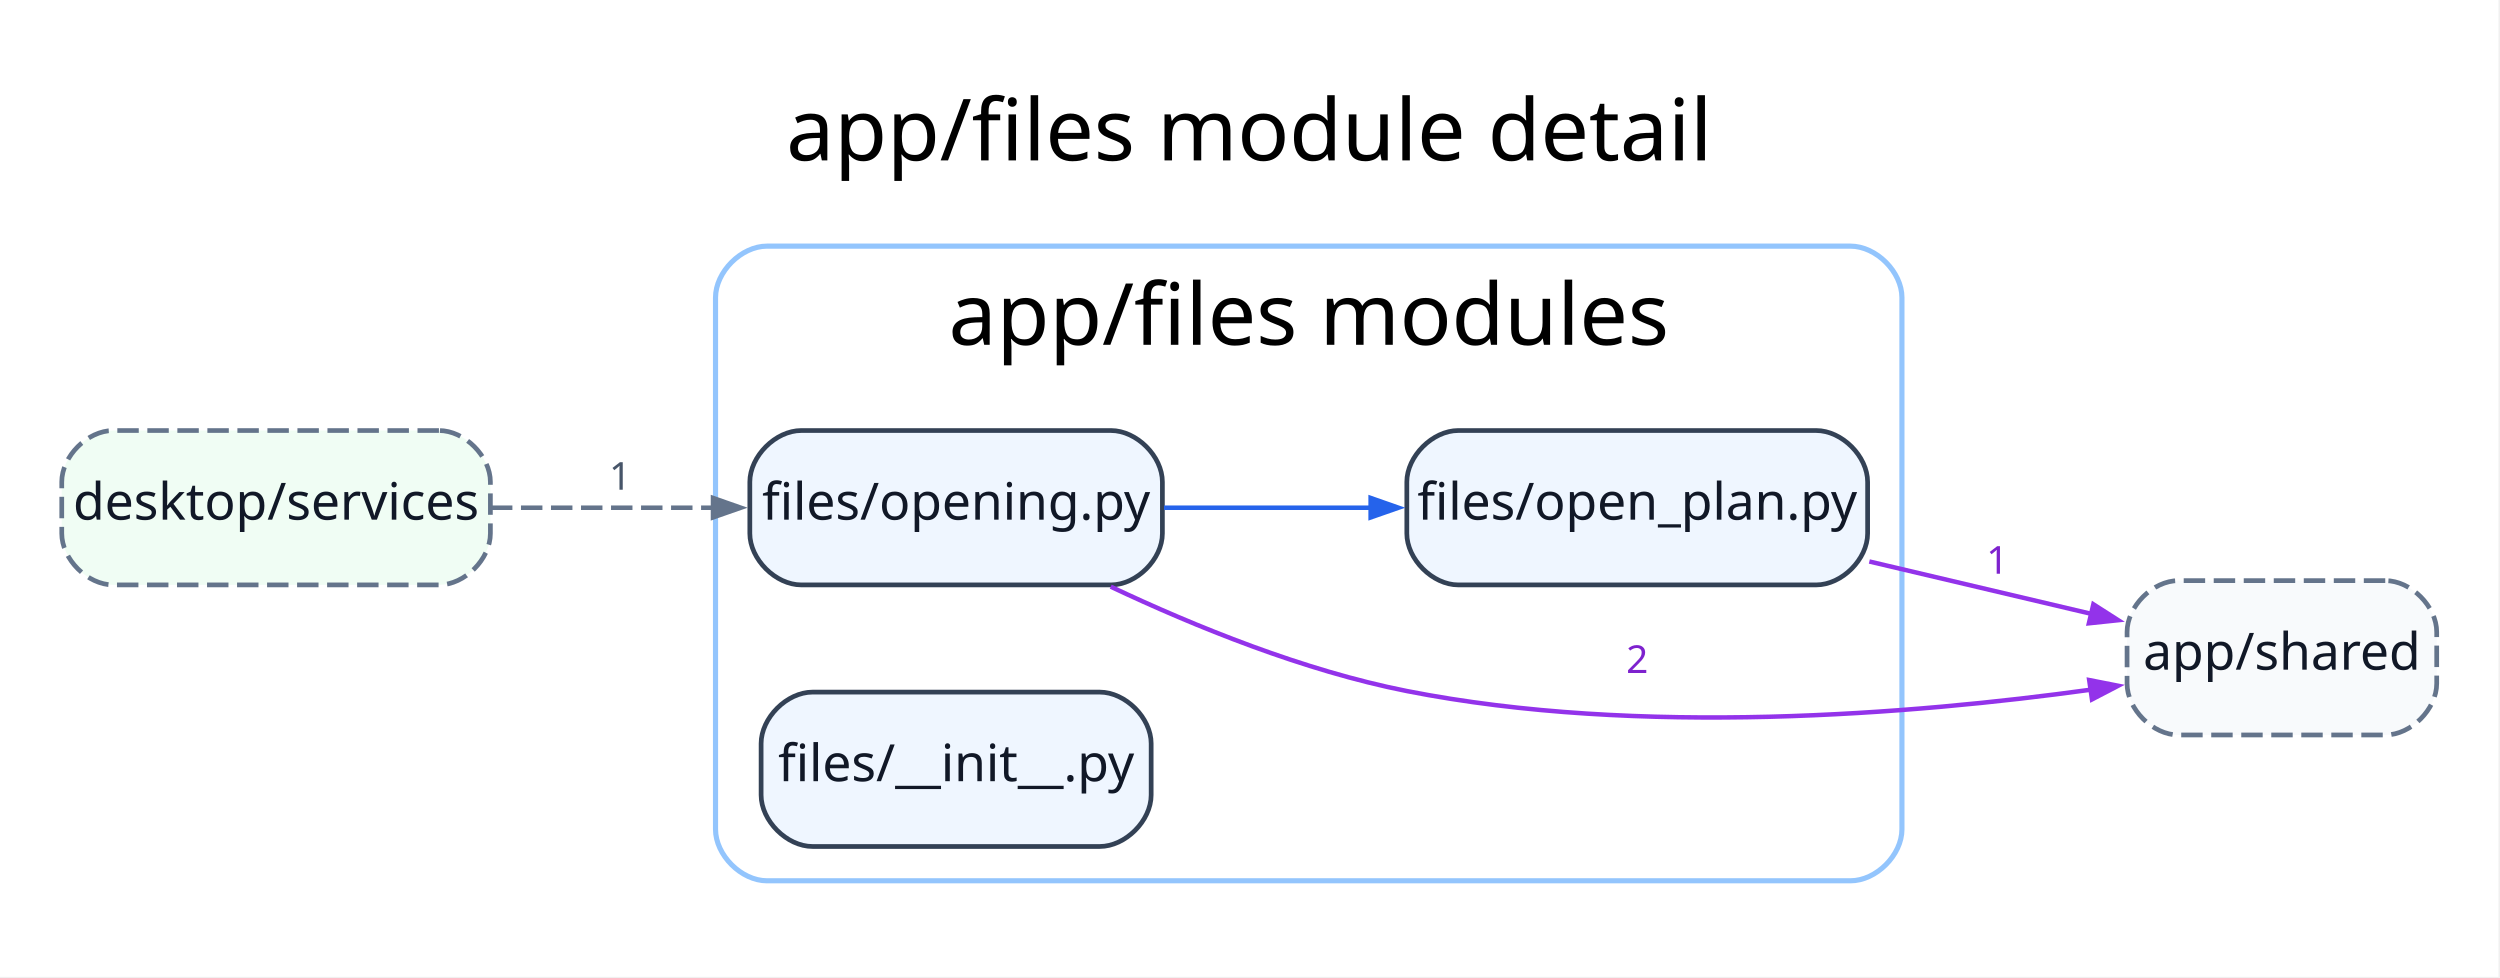
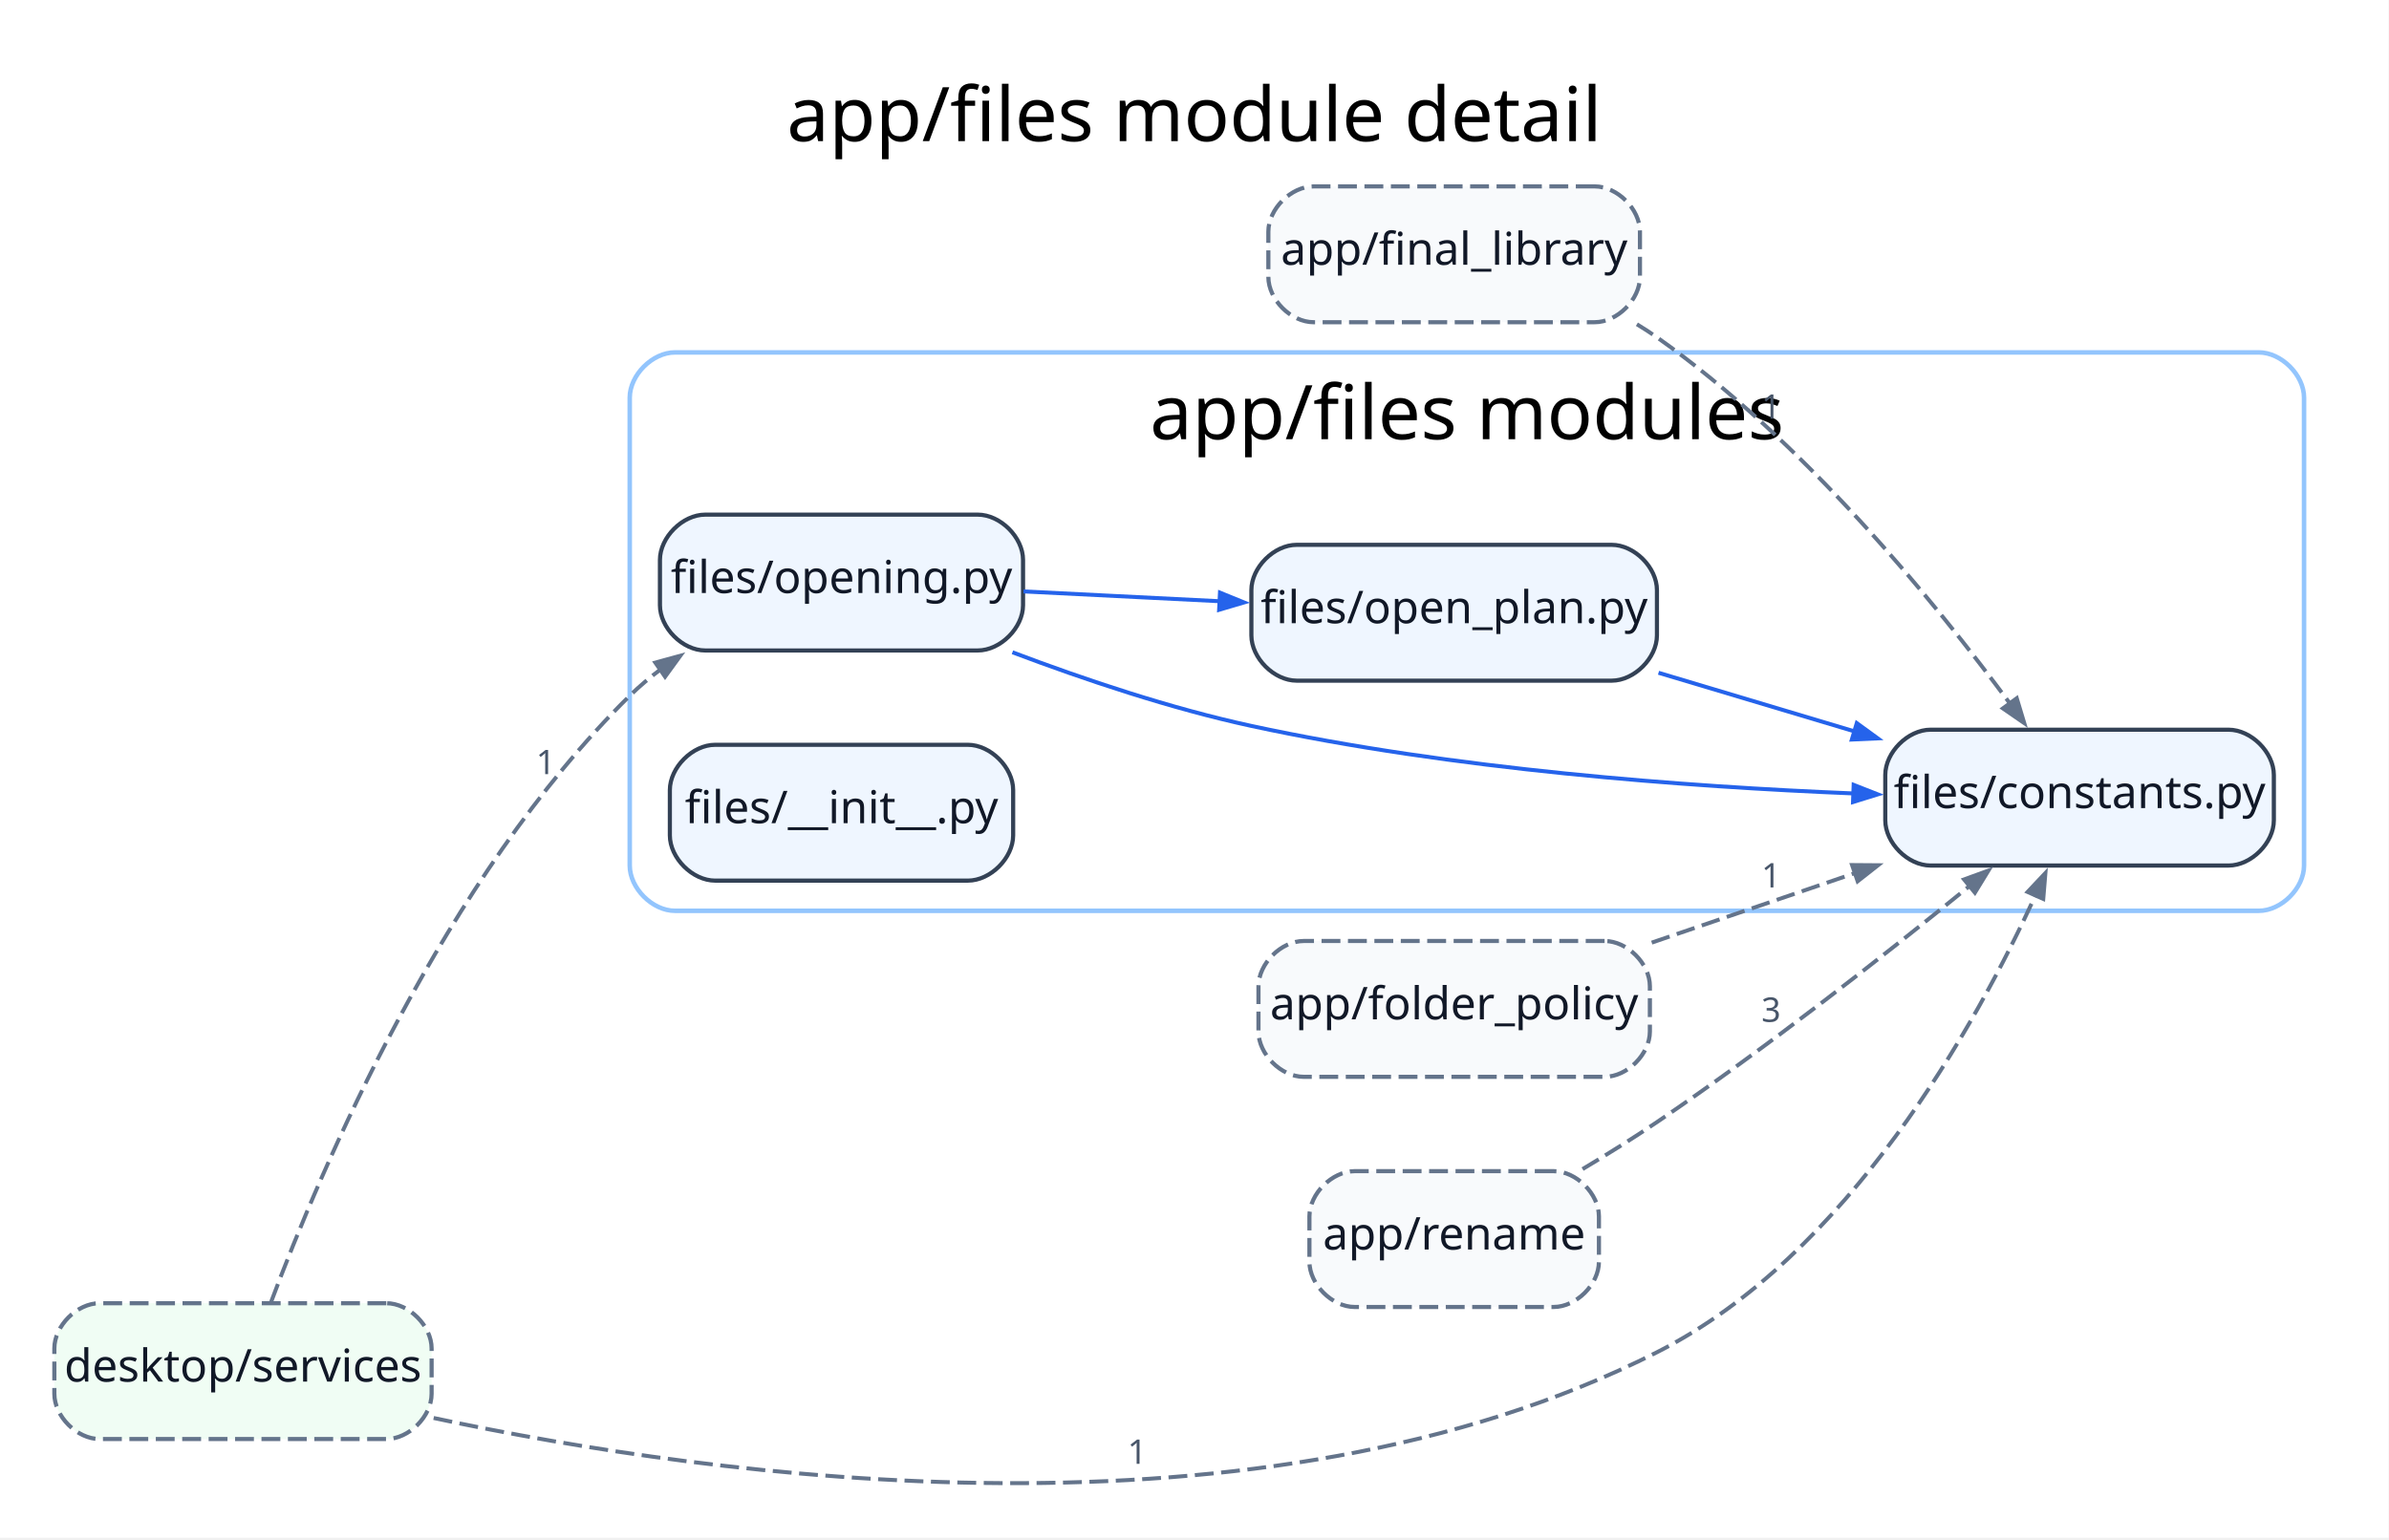
- <svg xmlns="http://www.w3.org/2000/svg" width="583pt" height="228pt" viewBox="0.00 0.00 583.00 228.00">
-   <g id="graph0" class="graph" transform="scale(1 1) rotate(0) translate(14.4 213.4)">
-     <polygon fill="white" stroke="none" points="-14.4,14.4 -14.4,-213.4 568.24,-213.4 568.24,14.4 -14.4,14.4" />
-     <text xml:space="preserve" text-anchor="middle" x="276.92" y="-176" font-family="Segoe UI" font-size="20.00">app/files module detail</text>
+ <svg xmlns="http://www.w3.org/2000/svg" width="633pt" height="408pt" viewBox="0.00 0.00 633.00 408.00">
+   <g id="graph0" class="graph" transform="scale(1 1) rotate(0) translate(14.4 393.16)">
+     <polygon fill="white" stroke="none" points="-14.4,14.4 -14.4,-393.16 618.49,-393.16 618.49,14.4 -14.4,14.4" />
+     <text xml:space="preserve" text-anchor="middle" x="302.05" y="-355.76" font-family="Segoe UI" font-size="20.00">app/files module detail</text>
    <g id="clust1" class="cluster">
-       <path fill="white" stroke="#93c5fd" stroke-width="1.2" d="M164.46,-8C164.46,-8 417.13,-8 417.13,-8 423.13,-8 429.13,-14 429.13,-20 429.13,-20 429.13,-144 429.13,-144 429.13,-150 423.13,-156 417.13,-156 417.13,-156 164.46,-156 164.46,-156 158.46,-156 152.46,-150 152.46,-144 152.46,-144 152.46,-20 152.46,-20 152.46,-14 158.46,-8 164.46,-8" />
-       <text xml:space="preserve" text-anchor="middle" x="290.8" y="-133" font-family="Segoe UI" font-size="20.00">app/files modules</text>
+       <path fill="white" stroke="#93c5fd" stroke-width="1.2" d="M164.46,-151.76C164.46,-151.76 584.09,-151.76 584.09,-151.76 590.09,-151.76 596.09,-157.76 596.09,-163.76 596.09,-163.76 596.09,-287.76 596.09,-287.76 596.09,-293.76 590.09,-299.76 584.09,-299.76 584.09,-299.76 164.46,-299.76 164.46,-299.76 158.46,-299.76 152.46,-293.76 152.46,-287.76 152.46,-287.76 152.46,-163.76 152.46,-163.76 152.46,-157.76 158.46,-151.76 164.46,-151.76" />
+       <text xml:space="preserve" text-anchor="middle" x="374.28" y="-276.76" font-family="Segoe UI" font-size="20.00">app/files modules</text>
    </g>
    <g id="node1" class="node">
-       <path fill="#eff6ff" stroke="#334155" stroke-width="1.1" d="M242.05,-52C242.05,-52 175.09,-52 175.09,-52 169.09,-52 163.09,-46 163.09,-40 163.09,-40 163.09,-28 163.09,-28 163.09,-22 169.09,-16 175.09,-16 175.09,-16 242.05,-16 242.05,-16 248.05,-16 254.05,-22 254.05,-28 254.05,-28 254.05,-40 254.05,-40 254.05,-46 248.05,-52 242.05,-52" />
-       <text xml:space="preserve" text-anchor="middle" x="208.57" y="-31.23" font-family="Segoe UI" font-size="12.00" fill="#111827">files/__init__.py</text>
+       <path fill="#eff6ff" stroke="#334155" stroke-width="1.1" d="M242.05,-195.76C242.05,-195.76 175.09,-195.76 175.09,-195.76 169.09,-195.76 163.09,-189.76 163.09,-183.76 163.09,-183.76 163.09,-171.76 163.09,-171.76 163.09,-165.76 169.09,-159.76 175.09,-159.76 175.09,-159.76 242.05,-159.76 242.05,-159.76 248.05,-159.76 254.05,-165.76 254.05,-171.76 254.05,-171.76 254.05,-183.76 254.05,-183.76 254.05,-189.76 248.05,-195.76 242.05,-195.76" />
+       <text xml:space="preserve" text-anchor="middle" x="208.57" y="-174.99" font-family="Segoe UI" font-size="12.00" fill="#111827">files/__init__.py</text>
    </g>
    <g id="node2" class="node">
-       <path fill="#eff6ff" stroke="#334155" stroke-width="1.1" d="M409.13,-113C409.13,-113 325.67,-113 325.67,-113 319.67,-113 313.67,-107 313.67,-101 313.67,-101 313.67,-89 313.67,-89 313.67,-83 319.67,-77 325.67,-77 325.67,-77 409.13,-77 409.13,-77 415.13,-77 421.13,-83 421.13,-89 421.13,-89 421.13,-101 421.13,-101 421.13,-107 415.13,-113 409.13,-113" />
-       <text xml:space="preserve" text-anchor="middle" x="367.4" y="-92.22" font-family="Segoe UI" font-size="12.00" fill="#111827">files/open_plan.py</text>
+       <path fill="#eff6ff" stroke="#334155" stroke-width="1.1" d="M576.09,-199.76C576.09,-199.76 497.13,-199.76 497.13,-199.76 491.13,-199.76 485.13,-193.76 485.13,-187.76 485.13,-187.76 485.13,-175.76 485.13,-175.76 485.13,-169.76 491.13,-163.76 497.13,-163.76 497.13,-163.76 576.09,-163.76 576.09,-163.76 582.09,-163.76 588.09,-169.76 588.09,-175.76 588.09,-175.76 588.09,-187.76 588.09,-187.76 588.09,-193.76 582.09,-199.76 576.09,-199.76" />
+       <text xml:space="preserve" text-anchor="middle" x="536.61" y="-178.99" font-family="Segoe UI" font-size="12.00" fill="#111827">files/constants.py</text>
+     </g>
+     <g id="node3" class="node">
+       <path fill="#eff6ff" stroke="#334155" stroke-width="1.1" d="M412.63,-248.76C412.63,-248.76 329.17,-248.76 329.17,-248.76 323.17,-248.76 317.17,-242.76 317.17,-236.76 317.17,-236.76 317.17,-224.76 317.17,-224.76 317.17,-218.76 323.17,-212.76 329.17,-212.76 329.17,-212.76 412.63,-212.76 412.63,-212.76 418.63,-212.76 424.63,-218.76 424.63,-224.76 424.63,-224.76 424.63,-236.76 424.63,-236.76 424.63,-242.76 418.63,-248.76 412.63,-248.76" />
+       <text xml:space="preserve" text-anchor="middle" x="370.9" y="-227.99" font-family="Segoe UI" font-size="12.00" fill="#111827">files/open_plan.py</text>
+     </g>
+     <g id="edge1" class="edge">
+       <path fill="none" stroke="#2563eb" stroke-width="1.05" d="M425.05,-214.85C441.65,-209.89 460.05,-204.38 477,-199.31" />
+       <polygon fill="#2563eb" stroke="#2563eb" stroke-width="1.05" points="477.58,-201.51 483.15,-197.46 476.27,-197.15 477.58,-201.51" />
    </g>
    <g id="node4" class="node">
-       <path fill="#f8fafc" stroke="#64748b" stroke-width="1.1" stroke-dasharray="5,2" d="M541.84,-78C541.84,-78 493.63,-78 493.63,-78 487.63,-78 481.63,-72 481.63,-66 481.63,-66 481.63,-54 481.63,-54 481.63,-48 487.63,-42 493.63,-42 493.63,-42 541.84,-42 541.84,-42 547.84,-42 553.84,-48 553.84,-54 553.84,-54 553.84,-66 553.84,-66 553.84,-72 547.84,-78 541.84,-78" />
-       <text xml:space="preserve" text-anchor="middle" x="517.74" y="-57.23" font-family="Segoe UI" font-size="12.00" fill="#111827">app/shared</text>
+       <path fill="#eff6ff" stroke="#334155" stroke-width="1.1" d="M244.67,-256.76C244.67,-256.76 172.46,-256.76 172.46,-256.76 166.46,-256.76 160.46,-250.76 160.46,-244.76 160.46,-244.76 160.46,-232.76 160.46,-232.76 160.46,-226.76 166.46,-220.76 172.46,-220.76 172.46,-220.76 244.67,-220.76 244.67,-220.76 250.67,-220.76 256.67,-226.76 256.67,-232.76 256.67,-232.76 256.67,-244.76 256.67,-244.76 256.67,-250.76 250.67,-256.76 244.67,-256.76" />
+       <text xml:space="preserve" text-anchor="middle" x="208.57" y="-235.99" font-family="Segoe UI" font-size="12.00" fill="#111827">files/opening.py</text>
    </g>
    <g id="edge2" class="edge">
-       <path fill="none" stroke="#9333ea" stroke-width="1.05" d="M421.53,-82.46C438.54,-78.45 457.15,-74.06 473.37,-70.23" />
-       <polygon fill="#9333ea" stroke="#9333ea" stroke-width="1.05" points="473.77,-72.48 479.57,-68.77 472.73,-68.05 473.77,-72.48" />
-       <text xml:space="preserve" text-anchor="middle" x="451.38" y="-79.6" font-family="Segoe UI" font-size="9.00" fill="#7e22ce">1</text>
-     </g>
-     <g id="node3" class="node">
-       <path fill="#eff6ff" stroke="#334155" stroke-width="1.1" d="M244.67,-113C244.67,-113 172.46,-113 172.46,-113 166.46,-113 160.46,-107 160.46,-101 160.46,-101 160.46,-89 160.46,-89 160.46,-83 166.46,-77 172.46,-77 172.46,-77 244.67,-77 244.67,-77 250.67,-77 256.67,-83 256.67,-89 256.67,-89 256.67,-101 256.67,-101 256.67,-107 250.67,-113 244.67,-113" />
-       <text xml:space="preserve" text-anchor="middle" x="208.57" y="-92.22" font-family="Segoe UI" font-size="12.00" fill="#111827">files/opening.py</text>
-     </g>
-     <g id="edge1" class="edge">
-       <path fill="none" stroke="#2563eb" stroke-width="1.05" d="M257.05,-95C272.31,-95 289.44,-95 305.52,-95" />
-       <polygon fill="#2563eb" stroke="#2563eb" stroke-width="1.05" points="305.23,-97.28 311.73,-95 305.23,-92.73 305.23,-97.28" />
+       <path fill="none" stroke="#2563eb" stroke-width="1.05" d="M253.86,-220.28C273.01,-213.04 295.87,-205.37 317.17,-200.76 370.41,-189.24 432.38,-184.66 476.69,-182.87" />
+       <polygon fill="#2563eb" stroke="#2563eb" stroke-width="1.05" points="476.75,-185.14 483.16,-182.62 476.58,-180.59 476.75,-185.14" />
    </g>
    <g id="edge3" class="edge">
-       <path fill="none" stroke="#9333ea" stroke-width="1.05" d="M244.62,-76.59C264.33,-67.28 289.71,-56.98 313.67,-52.25 367.86,-41.56 431.72,-46.84 473.15,-52.56" />
-       <polygon fill="#9333ea" stroke="#9333ea" stroke-width="1.05" points="472.8,-54.81 479.56,-53.48 473.45,-50.3 472.8,-54.81" />
-       <text xml:space="preserve" text-anchor="middle" x="367.4" y="-56.45" font-family="Segoe UI" font-size="9.00" fill="#7e22ce">2</text>
+       <path fill="none" stroke="#2563eb" stroke-width="1.05" d="M256.8,-236.41C273.14,-235.59 291.7,-234.66 308.98,-233.8" />
+       <polygon fill="#2563eb" stroke="#2563eb" stroke-width="1.05" points="308.85,-236.09 315.23,-233.49 308.62,-231.54 308.85,-236.09" />
    </g>
    <g id="node5" class="node">
-       <path fill="#f0fdf4" stroke="#64748b" stroke-width="1.1" stroke-dasharray="5,2" d="M87.96,-113C87.96,-113 12,-113 12,-113 6,-113 0,-107 0,-101 0,-101 0,-89 0,-89 0,-83 6,-77 12,-77 12,-77 87.96,-77 87.96,-77 93.96,-77 99.96,-83 99.96,-89 99.96,-89 99.96,-101 99.96,-101 99.96,-107 93.96,-113 87.96,-113" />
-       <text xml:space="preserve" text-anchor="middle" x="49.98" y="-92.22" font-family="Segoe UI" font-size="12.00" fill="#111827">desktop/services</text>
+       <path fill="#f8fafc" stroke="#64748b" stroke-width="1.1" stroke-dasharray="5,2" d="M408.13,-343.76C408.13,-343.76 333.67,-343.76 333.67,-343.76 327.67,-343.76 321.67,-337.76 321.67,-331.76 321.67,-331.76 321.67,-319.76 321.67,-319.76 321.67,-313.76 327.67,-307.76 333.67,-307.76 333.67,-307.76 408.13,-307.76 408.13,-307.76 414.13,-307.76 420.13,-313.76 420.13,-319.76 420.13,-319.76 420.13,-331.76 420.13,-331.76 420.13,-337.76 414.13,-343.76 408.13,-343.76" />
+       <text xml:space="preserve" text-anchor="middle" x="370.9" y="-322.99" font-family="Segoe UI" font-size="12.00" fill="#111827">app/final_library</text>
    </g>
    <g id="edge4" class="edge">
-       <path fill="none" stroke="#64748b" stroke-width="1.05" stroke-dasharray="5,2" d="M100.09,-95C116.66,-95 135.26,-95 152.27,-95" />
-       <polygon fill="#64748b" stroke="#64748b" stroke-width="1.05" points="151.87,-97.28 158.37,-95 151.87,-92.73 151.87,-97.28" />
-       <text xml:space="preserve" text-anchor="middle" x="130.21" y="-99.2" font-family="Segoe UI" font-size="9.00" fill="#475569">1</text>
+       <path fill="none" stroke="#64748b" stroke-width="1.05" stroke-dasharray="5,2" d="M419.32,-307.22C421.15,-306.11 422.93,-304.96 424.63,-303.76 463.25,-276.54 498.19,-233.72 518.15,-206.72" />
+       <polygon fill="#64748b" stroke="#64748b" stroke-width="1.05" points="519.97,-208.1 521.96,-201.5 516.29,-205.41 519.97,-208.1" />
+       <text xml:space="preserve" text-anchor="middle" x="454.88" y="-282.19" font-family="Segoe UI" font-size="9.00" fill="#475569">1</text>
+     </g>
+     <g id="node6" class="node">
+       <path fill="#f8fafc" stroke="#64748b" stroke-width="1.1" stroke-dasharray="5,2" d="M410.76,-143.76C410.76,-143.76 331.05,-143.76 331.05,-143.76 325.05,-143.76 319.05,-137.76 319.05,-131.76 319.05,-131.76 319.05,-119.76 319.05,-119.76 319.05,-113.76 325.05,-107.76 331.05,-107.76 331.05,-107.76 410.76,-107.76 410.76,-107.76 416.76,-107.76 422.76,-113.76 422.76,-119.76 422.76,-119.76 422.76,-131.76 422.76,-131.76 422.76,-137.76 416.76,-143.76 410.76,-143.76" />
+       <text xml:space="preserve" text-anchor="middle" x="370.9" y="-122.99" font-family="Segoe UI" font-size="12.00" fill="#111827">app/folder_policy</text>
+     </g>
+     <g id="edge5" class="edge">
+       <path fill="none" stroke="#64748b" stroke-width="1.05" stroke-dasharray="5,2" d="M423.25,-143.33C440.4,-149.19 459.63,-155.77 477.27,-161.81" />
+       <polygon fill="#64748b" stroke="#64748b" stroke-width="1.05" points="476.33,-163.89 483.22,-163.84 477.81,-159.59 476.33,-163.89" />
+       <text xml:space="preserve" text-anchor="middle" x="454.88" y="-157.96" font-family="Segoe UI" font-size="9.00" fill="#475569">1</text>
+     </g>
+     <g id="node7" class="node">
+       <path fill="#f8fafc" stroke="#64748b" stroke-width="1.1" stroke-dasharray="5,2" d="M397.26,-82.76C397.26,-82.76 344.55,-82.76 344.55,-82.76 338.55,-82.76 332.55,-76.76 332.55,-70.76 332.55,-70.76 332.55,-58.76 332.55,-58.76 332.55,-52.76 338.55,-46.76 344.55,-46.76 344.55,-46.76 397.26,-46.76 397.26,-46.76 403.26,-46.76 409.26,-52.76 409.26,-58.76 409.26,-58.76 409.26,-70.76 409.26,-70.76 409.26,-76.76 403.26,-82.76 397.26,-82.76" />
+       <text xml:space="preserve" text-anchor="middle" x="370.9" y="-61.99" font-family="Segoe UI" font-size="12.00" fill="#111827">app/rename</text>
+     </g>
+     <g id="edge6" class="edge">
+       <path fill="none" stroke="#64748b" stroke-width="1.05" stroke-dasharray="5,2" d="M404.93,-83.31C411.55,-87.27 418.39,-91.53 424.63,-95.76 453.84,-115.55 485.49,-140.44 507.48,-158.35" />
+       <polygon fill="#64748b" stroke="#64748b" stroke-width="1.05" points="506,-160.08 512.47,-162.43 508.88,-156.56 506,-160.08" />
+       <text xml:space="preserve" text-anchor="middle" x="454.88" y="-122.34" font-family="Segoe UI" font-size="9.00" fill="#475569">3</text>
+     </g>
+     <g id="node8" class="node">
+       <path fill="#f0fdf4" stroke="#64748b" stroke-width="1.1" stroke-dasharray="5,2" d="M87.96,-47.76C87.96,-47.76 12,-47.76 12,-47.76 6,-47.76 0,-41.76 0,-35.76 0,-35.76 0,-23.76 0,-23.76 0,-17.76 6,-11.76 12,-11.76 12,-11.76 87.96,-11.76 87.96,-11.76 93.96,-11.76 99.96,-17.76 99.96,-23.76 99.96,-23.76 99.96,-35.76 99.96,-35.76 99.96,-41.76 93.96,-47.76 87.96,-47.76" />
+       <text xml:space="preserve" text-anchor="middle" x="49.98" y="-26.99" font-family="Segoe UI" font-size="12.00" fill="#111827">desktop/services</text>
+     </g>
+     <g id="edge7" class="edge">
+       <path fill="none" stroke="#64748b" stroke-width="1.05" stroke-dasharray="5,2" d="M100.5,-17.34C175.27,-1.34 319.44,18.51 424.63,-34.76 475.37,-60.46 509.17,-121.4 525.08,-156.21" />
+       <polygon fill="#64748b" stroke="#64748b" stroke-width="1.05" points="522.84,-156.76 527.56,-161.77 526.99,-154.91 522.84,-156.76" />
+       <text xml:space="preserve" text-anchor="middle" x="286.92" y="-5.19" font-family="Segoe UI" font-size="9.00" fill="#475569">1</text>
+     </g>
+     <g id="edge8" class="edge">
+       <path fill="none" stroke="#64748b" stroke-width="1.05" stroke-dasharray="5,2" d="M57.46,-48.17C70.58,-83.24 103.29,-160.43 152.46,-208.76 155.04,-211.3 157.88,-213.69 160.87,-215.92" />
+       <polygon fill="#64748b" stroke="#64748b" stroke-width="1.05" points="159.23,-217.55 165.87,-219.37 161.82,-213.8 159.23,-217.55" />
+       <text xml:space="preserve" text-anchor="middle" x="130.21" y="-187.98" font-family="Segoe UI" font-size="9.00" fill="#475569">1</text>
    </g>
  </g>
</svg>
